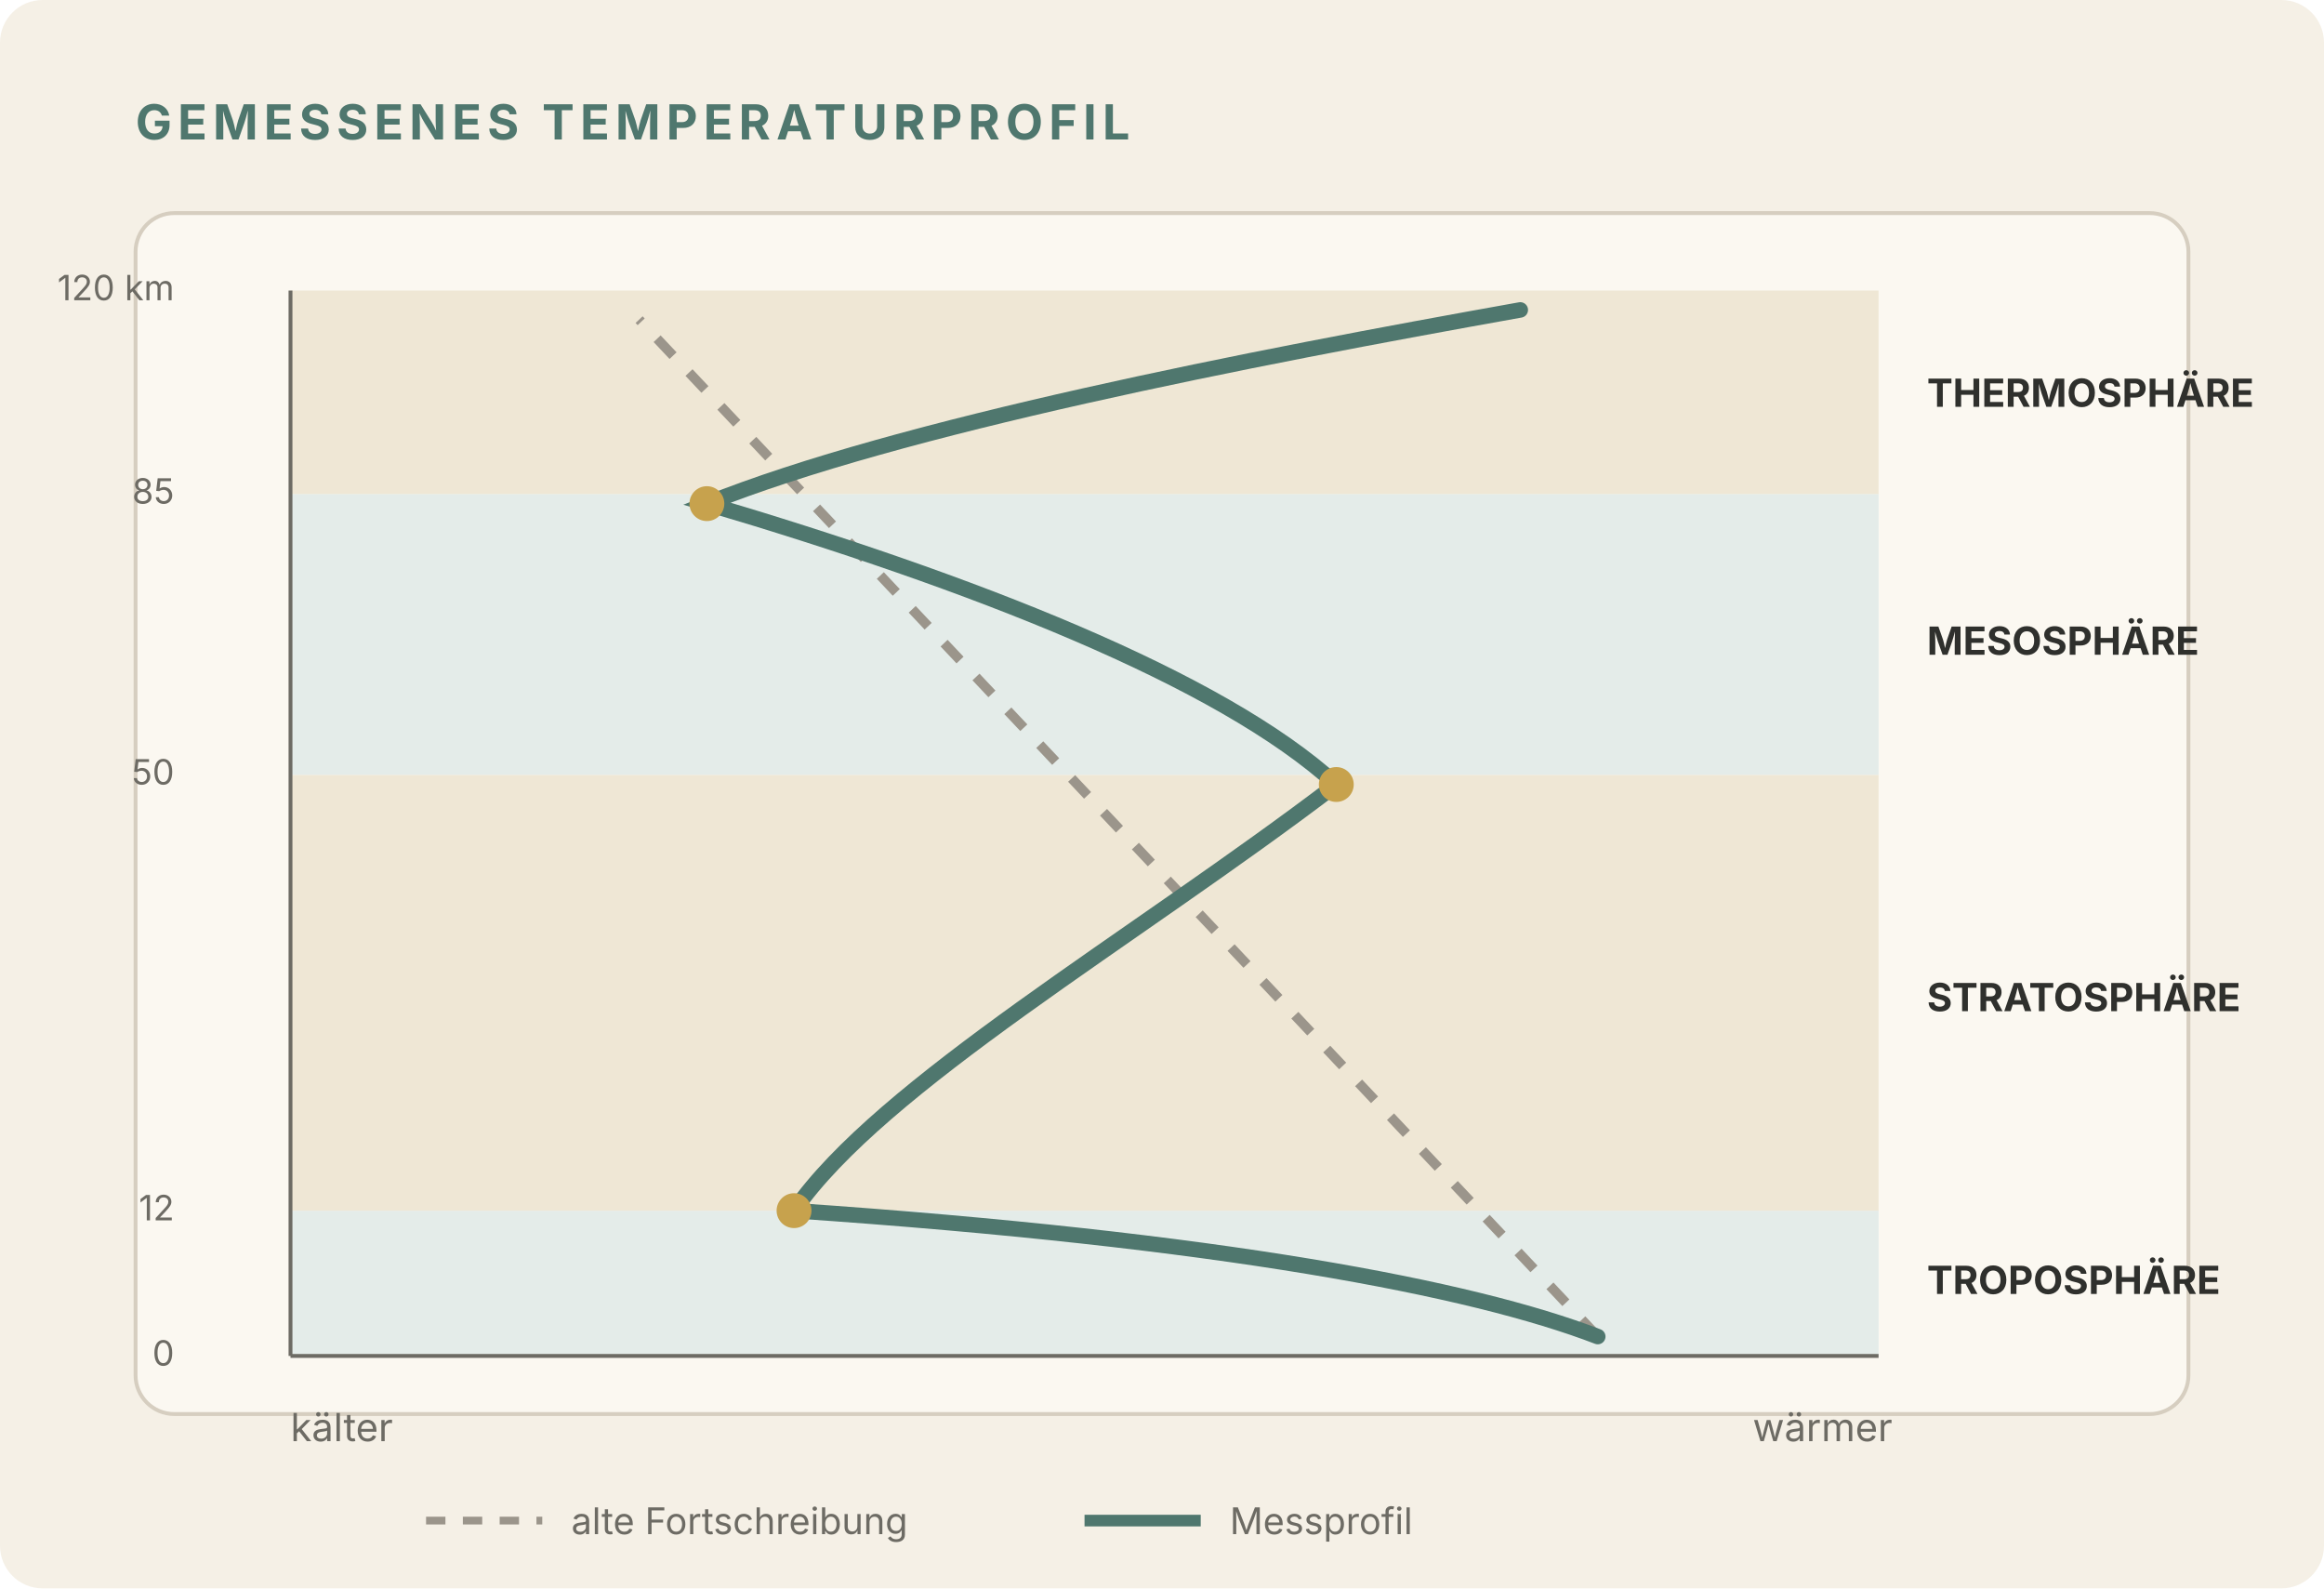
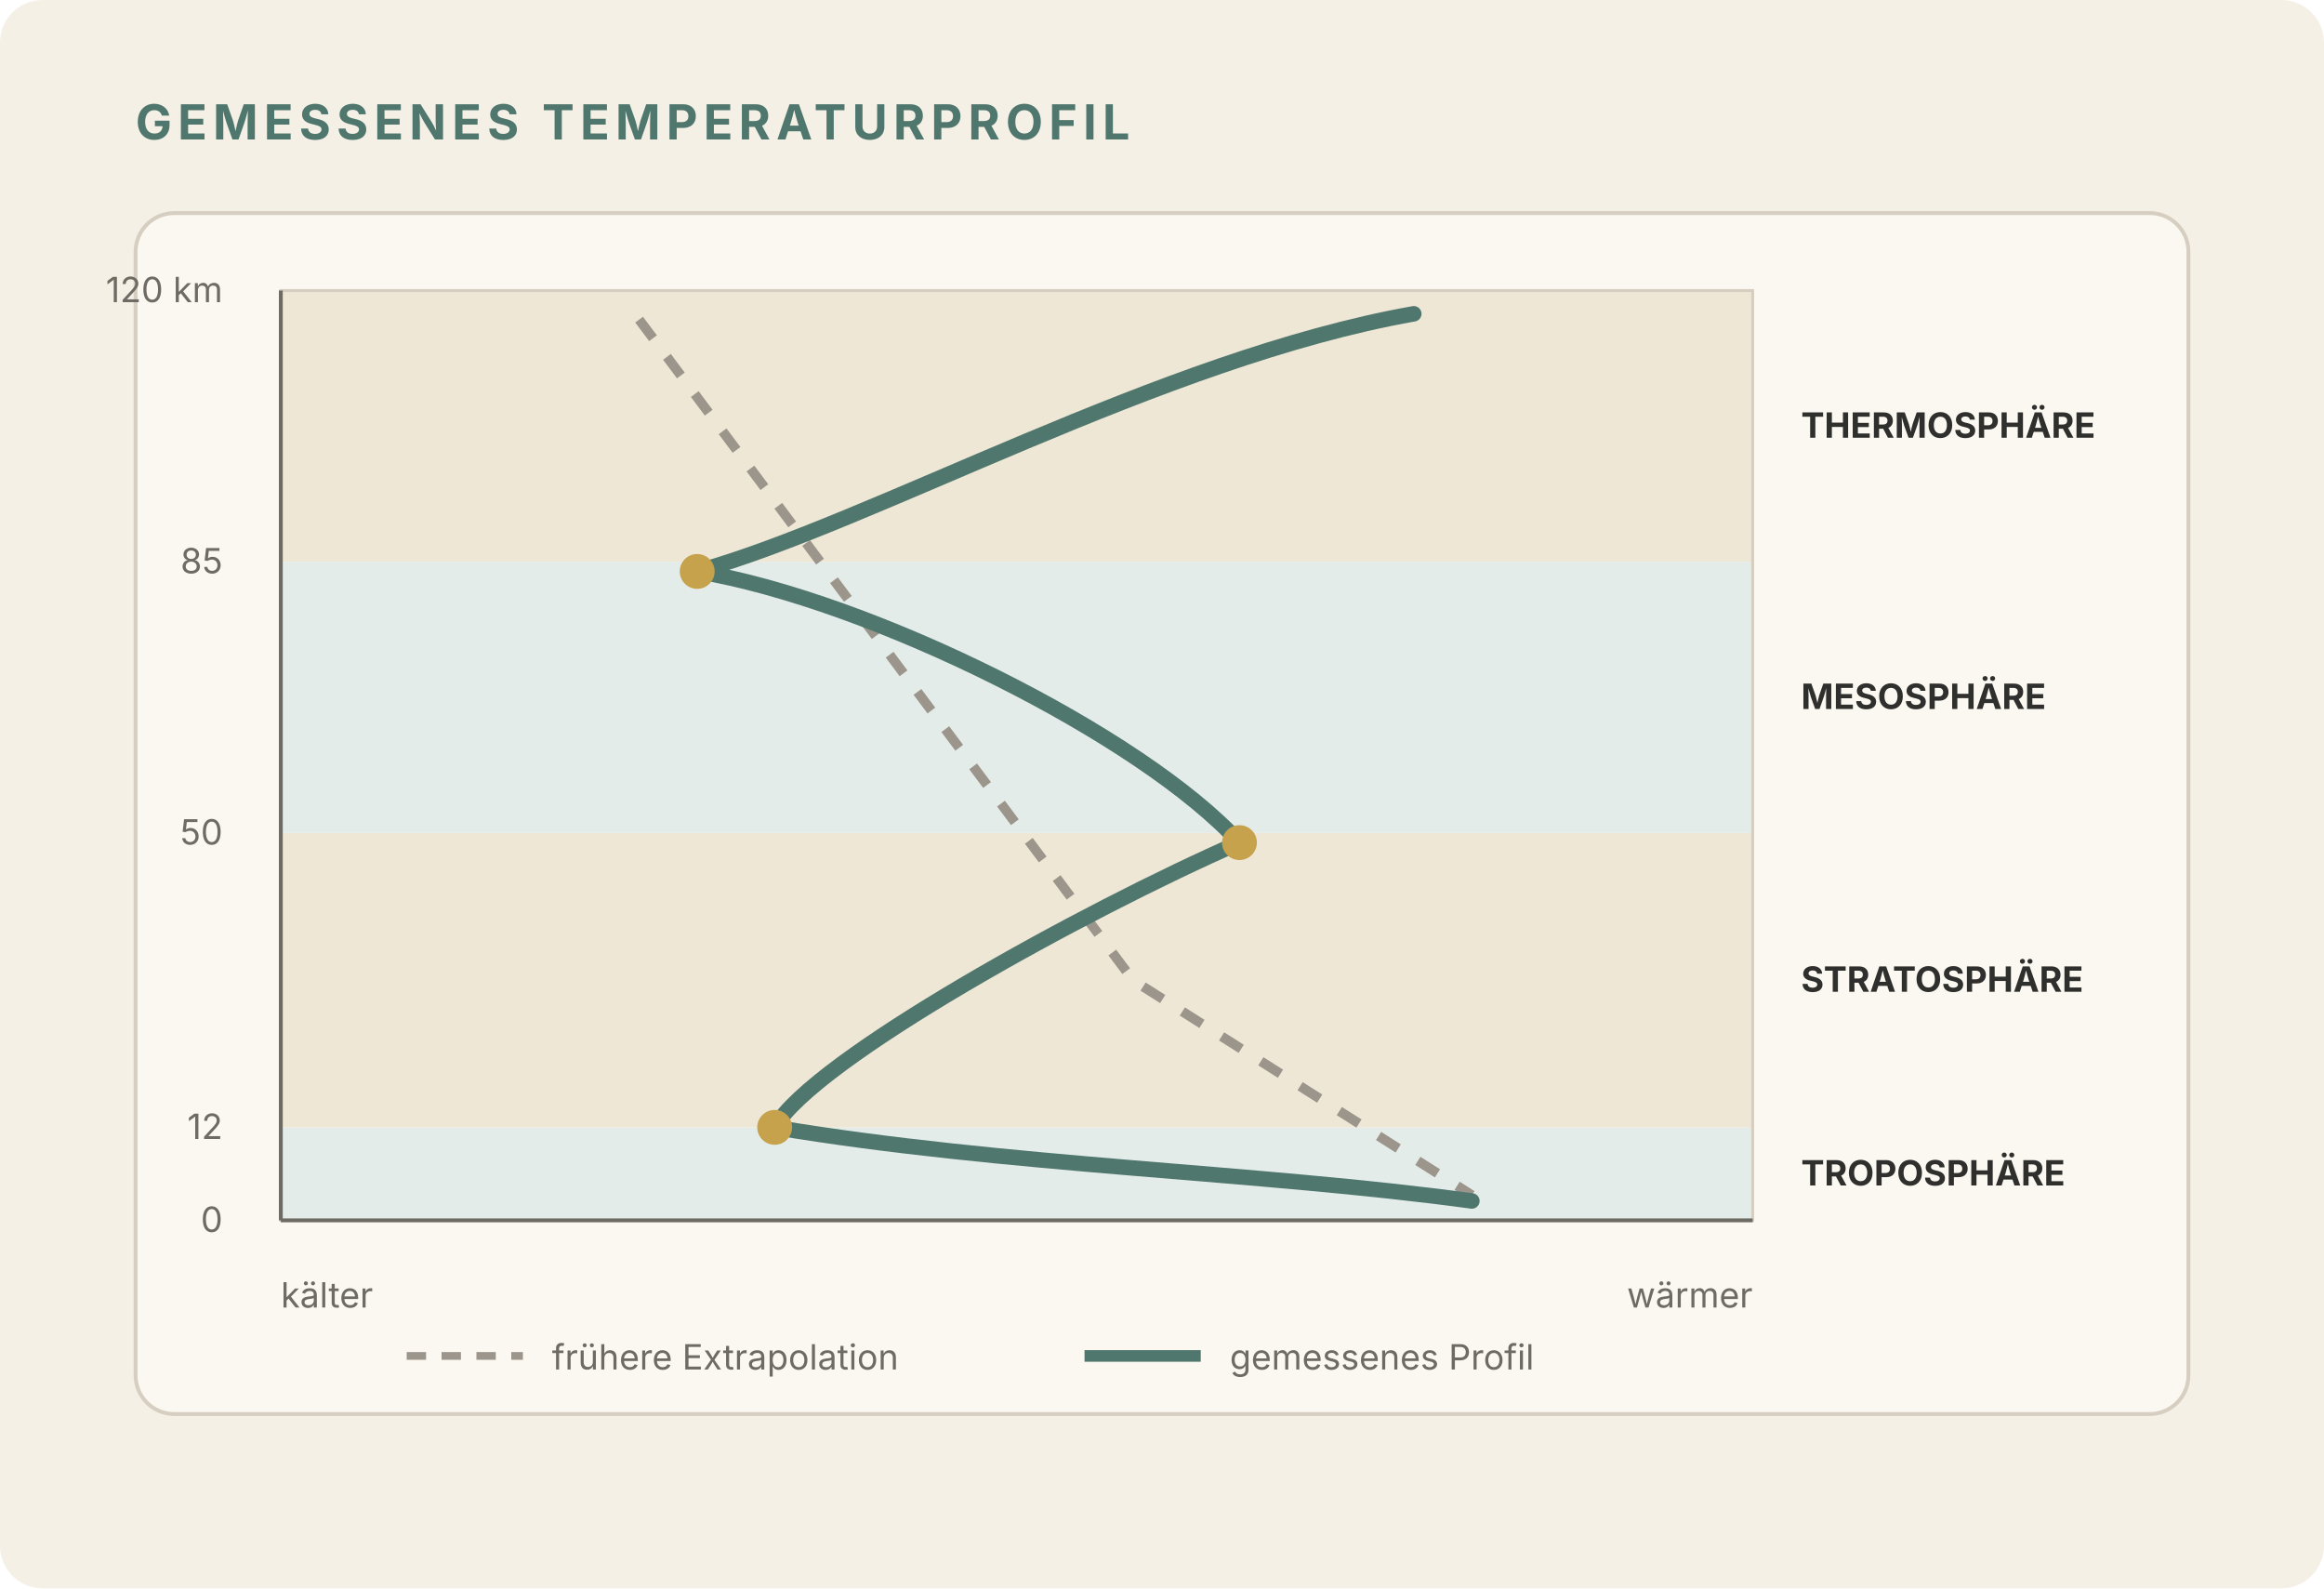
- <svg xmlns="http://www.w3.org/2000/svg" width="1200" height="820" viewBox="0 0 1200 820">
+ <svg xmlns="http://www.w3.org/2000/svg" width="1200" height="820" viewBox="0 0 1200 820" role="img" aria-label="Gemessenes Temperaturprofil der Atmosphäre: In der Troposphäre sinkt die Temperatur, in der Stratosphäre steigt sie, in der Mesosphäre sinkt sie wieder und in der Thermosphäre steigt sie erneut.">
  <rect width="1200" height="820" rx="22" fill="#f5f0e6" />
-   <text x="70" y="72" fill="#4f776e" font-size="25" font-weight="700" letter-spacing="3" style="font-family:system-ui,-apple-system,BlinkMacSystemFont,'Segoe UI',sans-serif">GEMESSENES TEMPERATURPROFIL</text>
+   <text x="70" y="72" fill="#4f776e" font-size="25" font-weight="700" text-anchor="start" style="font-family:system-ui,-apple-system,BlinkMacSystemFont,Segoe UI,sans-serif" letter-spacing="3">GEMESSENES TEMPERATURPROFIL</text>
  <rect x="70" y="110" width="1060" height="620" rx="20" fill="#fbf8f1" stroke="#d6cec0" stroke-width="2" />
-   <rect x="150" y="625" width="820" height="75" fill="#e4ece9" />
-   <rect x="150" y="400" width="820" height="225" fill="#efe7d5" />
-   <rect x="150" y="255" width="820" height="145" fill="#e4ece9" />
-   <rect x="150" y="150" width="820" height="105" fill="#efe7d5" />
-   <line x1="150" y1="700" x2="970" y2="700" stroke="#6d6b64" stroke-width="2" />
-   <line x1="150" y1="150" x2="150" y2="700" stroke="#6d6b64" stroke-width="2" />
-   <text x="150" y="744" fill="#6d6b64" font-size="20" style="font-family:system-ui,-apple-system,BlinkMacSystemFont,'Segoe UI',sans-serif">kälter</text>
-   <text x="905" y="744" fill="#6d6b64" font-size="20" style="font-family:system-ui,-apple-system,BlinkMacSystemFont,'Segoe UI',sans-serif">wärmer</text>
-   <text x="90" y="705" fill="#6d6b64" font-size="18" text-anchor="end" style="font-family:system-ui,-apple-system,BlinkMacSystemFont,'Segoe UI',sans-serif">0</text>
-   <text x="90" y="630" fill="#6d6b64" font-size="18" text-anchor="end" style="font-family:system-ui,-apple-system,BlinkMacSystemFont,'Segoe UI',sans-serif">12</text>
-   <text x="90" y="405" fill="#6d6b64" font-size="18" text-anchor="end" style="font-family:system-ui,-apple-system,BlinkMacSystemFont,'Segoe UI',sans-serif">50</text>
-   <text x="90" y="260" fill="#6d6b64" font-size="18" text-anchor="end" style="font-family:system-ui,-apple-system,BlinkMacSystemFont,'Segoe UI',sans-serif">85</text>
-   <text x="90" y="155" fill="#6d6b64" font-size="18" text-anchor="end" style="font-family:system-ui,-apple-system,BlinkMacSystemFont,'Segoe UI',sans-serif">120 km</text>
-   <path d="M 825 690 L 330 165" fill="none" stroke="#9b958b" stroke-width="5" stroke-dasharray="12 12" />
-   <path d="M 825 690 C 760 665 630 640 410 625 C 455 560 585 485 690 405 C 630 350 500 300 365 260 C 465 220 645 185 785 160" fill="none" stroke="#4f776e" stroke-width="8" stroke-linecap="round" />
-   <circle cx="410" cy="625" r="9" fill="#c7a24d" />
-   <circle cx="690" cy="405" r="9" fill="#c7a24d" />
-   <circle cx="365" cy="260" r="9" fill="#c7a24d" />
-   <text x="995" y="668" fill="#2f302d" font-size="20" font-weight="650" style="font-family:system-ui,-apple-system,BlinkMacSystemFont,'Segoe UI',sans-serif">TROPOSPHÄRE</text>
-   <text x="995" y="522" fill="#2f302d" font-size="20" font-weight="650" style="font-family:system-ui,-apple-system,BlinkMacSystemFont,'Segoe UI',sans-serif">STRATOSPHÄRE</text>
-   <text x="995" y="338" fill="#2f302d" font-size="20" font-weight="650" style="font-family:system-ui,-apple-system,BlinkMacSystemFont,'Segoe UI',sans-serif">MESOSPHÄRE</text>
-   <text x="995" y="210" fill="#2f302d" font-size="20" font-weight="650" style="font-family:system-ui,-apple-system,BlinkMacSystemFont,'Segoe UI',sans-serif">THERMOSPHÄRE</text>
-   <line x1="220" y1="785" x2="280" y2="785" stroke="#9b958b" stroke-width="4" stroke-dasharray="10 9" />
-   <text x="295" y="792" fill="#6d6b64" font-size="19" style="font-family:system-ui,-apple-system,BlinkMacSystemFont,'Segoe UI',sans-serif">alte Fortschreibung</text>
-   <line x1="560" y1="785" x2="620" y2="785" stroke="#4f776e" stroke-width="6" />
-   <text x="635" y="792" fill="#6d6b64" font-size="19" style="font-family:system-ui,-apple-system,BlinkMacSystemFont,'Segoe UI',sans-serif">Messprofil</text>
+   <rect x="145" y="582.0" width="760" height="48.0" fill="#e4ece9" />
+   <rect x="145" y="430" width="760" height="152" fill="#efe7d5" />
+   <rect x="145" y="290.0" width="760" height="140" fill="#e4ece9" />
+   <rect x="145" y="150" width="760" height="140.0" fill="#efe7d5" />
+   <rect x="145" y="150" width="760" height="480" fill="none" stroke="#d6cec0" stroke-width="1.5" />
+   <line x1="145" y1="630" x2="905" y2="630" stroke="#6d6b64" stroke-width="2" />
+   <line x1="145" y1="150" x2="145" y2="630" stroke="#6d6b64" stroke-width="2" />
+   <text x="115" y="636" fill="#6d6b64" font-size="18" font-weight="400" text-anchor="end" style="font-family:system-ui,-apple-system,BlinkMacSystemFont,Segoe UI,sans-serif">0</text>
+   <text x="115" y="588.0" fill="#6d6b64" font-size="18" font-weight="400" text-anchor="end" style="font-family:system-ui,-apple-system,BlinkMacSystemFont,Segoe UI,sans-serif">12</text>
+   <text x="115" y="436" fill="#6d6b64" font-size="18" font-weight="400" text-anchor="end" style="font-family:system-ui,-apple-system,BlinkMacSystemFont,Segoe UI,sans-serif">50</text>
+   <text x="115" y="296.0" fill="#6d6b64" font-size="18" font-weight="400" text-anchor="end" style="font-family:system-ui,-apple-system,BlinkMacSystemFont,Segoe UI,sans-serif">85</text>
+   <text x="115" y="156" fill="#6d6b64" font-size="18" font-weight="400" text-anchor="end" style="font-family:system-ui,-apple-system,BlinkMacSystemFont,Segoe UI,sans-serif">120 km</text>
+   <path d="M 330 165 L 585 506.0 L 760 617.0" fill="none" stroke="#9b958b" stroke-width="5" stroke-dasharray="12 12" />
+   <path d="M 760 620 C 650 605 520 602.0 400 582.0 C 420 547.0 560 470 640 435 C 590 380 450 310.0 360 295.0 C 450 270.0 600 185 730 162" fill="none" stroke="#4f776e" stroke-width="8" stroke-linecap="round" />
+   <circle cx="400" cy="582.0" r="9" fill="#c7a24d" />
+   <circle cx="640" cy="435" r="9" fill="#c7a24d" />
+   <circle cx="360" cy="295.0" r="9" fill="#c7a24d" />
+   <text x="145" y="675" fill="#6d6b64" font-size="18" font-weight="400" text-anchor="start" style="font-family:system-ui,-apple-system,BlinkMacSystemFont,Segoe UI,sans-serif">kälter</text>
+   <text x="905" y="675" fill="#6d6b64" font-size="18" font-weight="400" text-anchor="end" style="font-family:system-ui,-apple-system,BlinkMacSystemFont,Segoe UI,sans-serif">wärmer</text>
+   <text x="930" y="612.0" fill="#2f302d" font-size="18" font-weight="650" text-anchor="start" style="font-family:system-ui,-apple-system,BlinkMacSystemFont,Segoe UI,sans-serif">TROPOSPHÄRE</text>
+   <text x="930" y="512.0" fill="#2f302d" font-size="18" font-weight="650" text-anchor="start" style="font-family:system-ui,-apple-system,BlinkMacSystemFont,Segoe UI,sans-serif">STRATOSPHÄRE</text>
+   <text x="930" y="366.0" fill="#2f302d" font-size="18" font-weight="650" text-anchor="start" style="font-family:system-ui,-apple-system,BlinkMacSystemFont,Segoe UI,sans-serif">MESOSPHÄRE</text>
+   <text x="930" y="226.0" fill="#2f302d" font-size="18" font-weight="650" text-anchor="start" style="font-family:system-ui,-apple-system,BlinkMacSystemFont,Segoe UI,sans-serif">THERMOSPHÄRE</text>
+   <line x1="210" y1="700" x2="270" y2="700" stroke="#9b958b" stroke-width="4" stroke-dasharray="10 8" />
+   <text x="285" y="707" fill="#6d6b64" font-size="18" font-weight="400" text-anchor="start" style="font-family:system-ui,-apple-system,BlinkMacSystemFont,Segoe UI,sans-serif">frühere Extrapolation</text>
+   <line x1="560" y1="700" x2="620" y2="700" stroke="#4f776e" stroke-width="6" />
+   <text x="635" y="707" fill="#6d6b64" font-size="18" font-weight="400" text-anchor="start" style="font-family:system-ui,-apple-system,BlinkMacSystemFont,Segoe UI,sans-serif">gemessenes Profil</text>
</svg>
